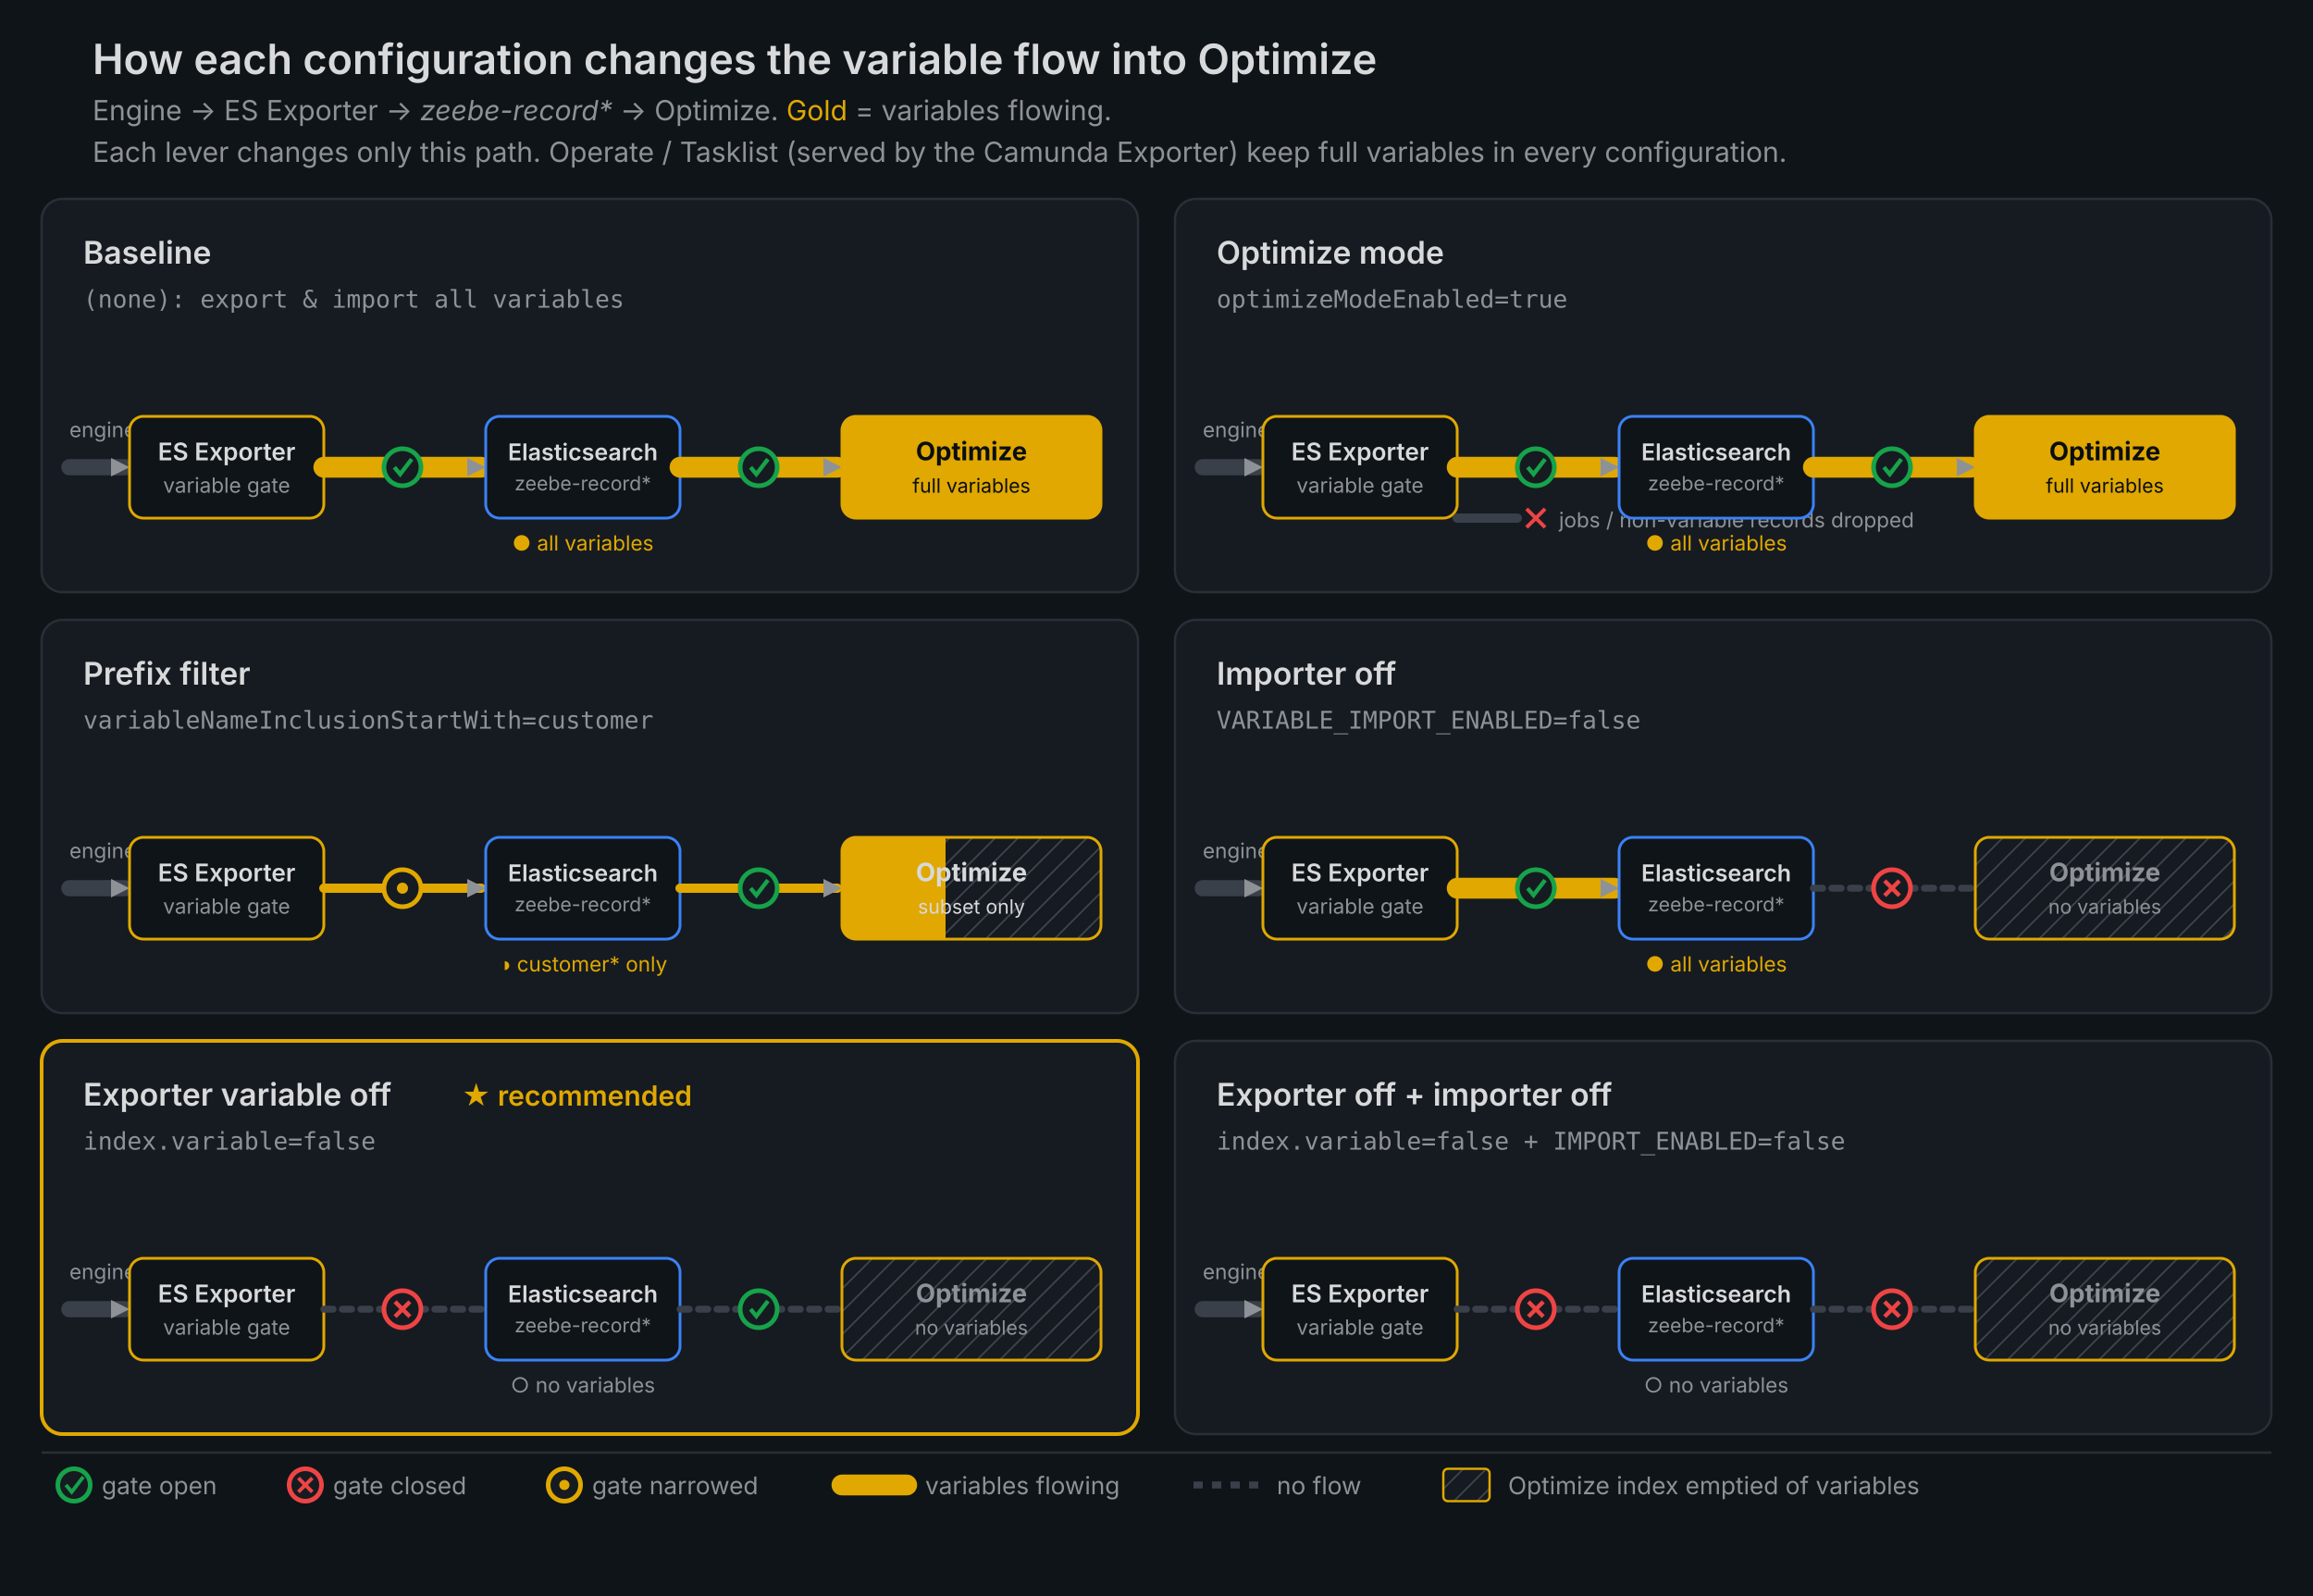
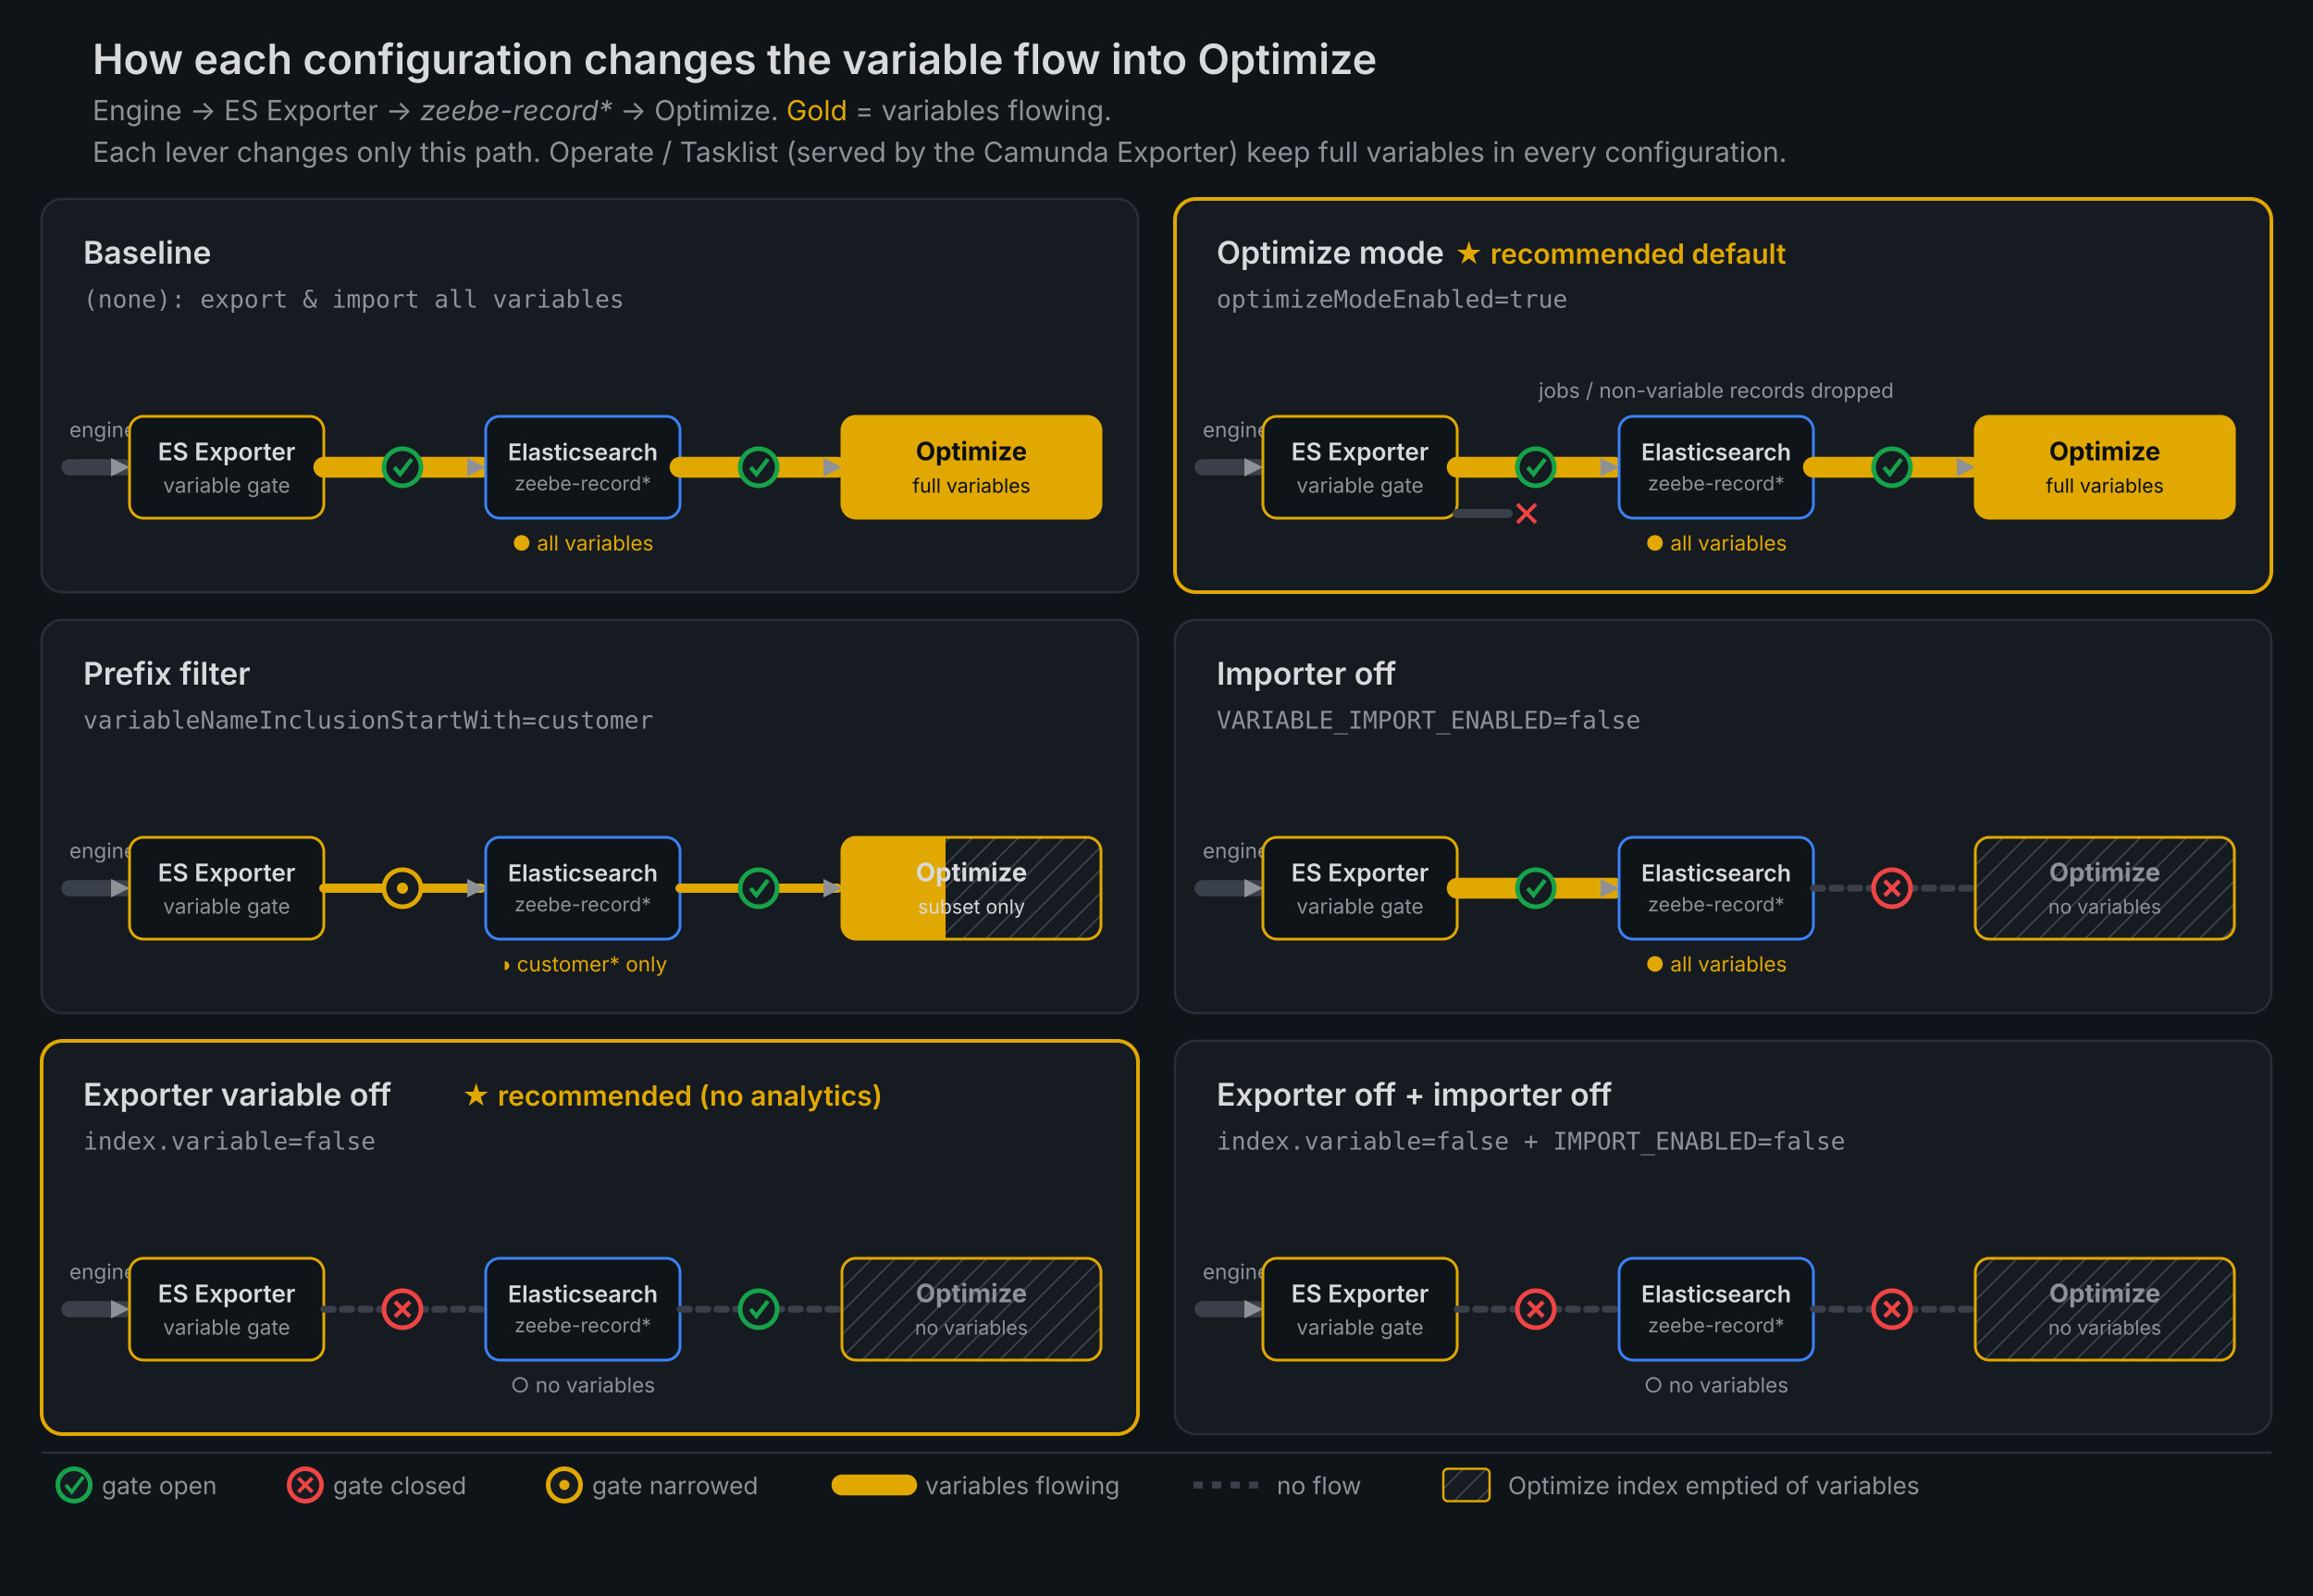
<svg xmlns="http://www.w3.org/2000/svg" width="1000" height="690" viewBox="0 0 1000 690" font-family="Inter,Helvetica,Arial,sans-serif">
  <defs>
    <marker id="ar" markerUnits="userSpaceOnUse" markerWidth="11" markerHeight="11" refX="6" refY="4" orient="auto">
      <path d="M0,0 L8,4 L0,8 Z" fill="#8e9297" />
    </marker>
    <pattern id="removed" width="7" height="7" patternUnits="userSpaceOnUse" patternTransform="rotate(45)">
      <rect width="7" height="7" fill="#161b21" />
      <line x1="0" y1="0" x2="0" y2="7" stroke="#3a4049" stroke-width="1.6" />
    </pattern>
  </defs>
  <rect width="1000" height="690" fill="#0f1419" />
  <text x="40" y="32" fill="#d8d9da" font-size="18" font-weight="600">How each configuration changes the variable flow into Optimize</text>
  <text x="40" y="52" fill="#8e9297" font-size="12">Engine → ES Exporter → <tspan font-style="italic">zeebe-record*</tspan> → Optimize.  <tspan fill="#E0A800">Gold</tspan> = variables flowing.</text>
  <text x="40" y="70" fill="#8e9297" font-size="12">Each lever changes only this path. Operate / Tasklist (served by the Camunda Exporter) keep full variables in every configuration.</text>
  <rect x="18" y="86" width="474" height="170" rx="9" fill="#161b21" stroke="#2a2f37" stroke-width="1" />
  <text x="36" y="114" fill="#d8d9da" font-size="13.5" font-weight="600">Baseline</text>
  <text x="36" y="133" fill="#8e9297" font-size="10.5" font-family="monospace">(none): export &amp; import all variables</text>
  <line x1="30" y1="202" x2="54" y2="202" stroke="#3a4049" stroke-width="7" stroke-linecap="round" marker-end="url(#ar)" />
  <text x="30" y="189" fill="#8e9297" font-size="9">engine</text>
  <rect x="56" y="180" width="84" height="44" rx="6" fill="#0f1419" stroke="#E0A800" stroke-width="1.2" />
  <text x="98.0" y="199" fill="#d8d9da" font-size="10.5" font-weight="600" text-anchor="middle">ES Exporter</text>
  <text x="98.0" y="213" fill="#8e9297" font-size="9" text-anchor="middle">variable gate</text>
  <line x1="140" y1="202" x2="208" y2="202" stroke="#E0A800" stroke-width="9" stroke-linecap="round" marker-end="url(#ar)" />
  <circle cx="174.0" cy="202" r="8" fill="#161b21" stroke="#16A34A" stroke-width="2" />
  <path d="M170.5,202 L173.0,205 L178.0,198.5" stroke="#16A34A" stroke-width="1.8" fill="none" />
  <rect x="210" y="180" width="84" height="44" rx="6" fill="#0f1419" stroke="#3B82F6" stroke-width="1.2" />
  <text x="252.0" y="199" fill="#d8d9da" font-size="10" font-weight="600" text-anchor="middle">Elasticsearch</text>
  <text x="252.0" y="212" fill="#8e9297" font-size="8.5" text-anchor="middle">zeebe-record*</text>
  <text x="252.0" y="238" fill="#E0A800" font-size="9" text-anchor="middle">● all variables</text>
  <line x1="294" y1="202" x2="362" y2="202" stroke="#E0A800" stroke-width="9" stroke-linecap="round" marker-end="url(#ar)" />
  <circle cx="328.0" cy="202" r="8" fill="#161b21" stroke="#16A34A" stroke-width="2" />
  <path d="M324.5,202 L327.0,205 L332.0,198.5" stroke="#16A34A" stroke-width="1.8" fill="none" />
  <rect x="364" y="180" width="112" height="44" rx="6" fill="#E0A800" stroke="#E0A800" stroke-width="1.2" />
  <text x="420.0" y="199" fill="#0b0e12" font-size="11" font-weight="700" text-anchor="middle">Optimize</text>
  <text x="420.0" y="213" fill="#0b0e12" font-size="8.5" text-anchor="middle">full variables</text>
-   <rect x="508" y="86" width="474" height="170" rx="9" fill="#161b21" stroke="#2a2f37" stroke-width="1" />
+   <rect x="508" y="86" width="474" height="170" rx="9" fill="#161b21" stroke="#E0A800" stroke-width="1.6" />
  <text x="526" y="114" fill="#d8d9da" font-size="13.5" font-weight="600">Optimize mode</text>
+   <text x="628.8" y="114" fill="#E0A800" font-size="12" font-weight="600">★ recommended default</text>
  <text x="526" y="133" fill="#8e9297" font-size="10.5" font-family="monospace">optimizeModeEnabled=true</text>
  <line x1="520" y1="202" x2="544" y2="202" stroke="#3a4049" stroke-width="7" stroke-linecap="round" marker-end="url(#ar)" />
  <text x="520" y="189" fill="#8e9297" font-size="9">engine</text>
  <rect x="546" y="180" width="84" height="44" rx="6" fill="#0f1419" stroke="#E0A800" stroke-width="1.2" />
  <text x="588.0" y="199" fill="#d8d9da" font-size="10.5" font-weight="600" text-anchor="middle">ES Exporter</text>
  <text x="588.0" y="213" fill="#8e9297" font-size="9" text-anchor="middle">variable gate</text>
  <line x1="630" y1="202" x2="698" y2="202" stroke="#E0A800" stroke-width="9" stroke-linecap="round" marker-end="url(#ar)" />
  <circle cx="664.0" cy="202" r="8" fill="#161b21" stroke="#16A34A" stroke-width="2" />
  <path d="M660.5,202 L663.0,205 L668.0,198.5" stroke="#16A34A" stroke-width="1.8" fill="none" />
-   <line x1="630" y1="224" x2="656" y2="224" stroke="#3a4049" stroke-width="4" stroke-linecap="round" />
-   <path d="M660,220 L668,228 M668,220 L660,228" stroke="#ef4444" stroke-width="1.6" />
-   <text x="674" y="228" fill="#8e9297" font-size="9">jobs / non-variable records dropped</text>
+   <line x1="630" y1="222" x2="652" y2="222" stroke="#3a4049" stroke-width="4" stroke-linecap="round" />
+   <path d="M656,218 L664,226 M664,218 L656,226" stroke="#ef4444" stroke-width="1.6" />
+   <text x="742.0" y="172" fill="#8e9297" font-size="9" text-anchor="middle">jobs / non-variable records dropped</text>
  <rect x="700" y="180" width="84" height="44" rx="6" fill="#0f1419" stroke="#3B82F6" stroke-width="1.2" />
  <text x="742.0" y="199" fill="#d8d9da" font-size="10" font-weight="600" text-anchor="middle">Elasticsearch</text>
  <text x="742.0" y="212" fill="#8e9297" font-size="8.5" text-anchor="middle">zeebe-record*</text>
  <text x="742.0" y="238" fill="#E0A800" font-size="9" text-anchor="middle">● all variables</text>
  <line x1="784" y1="202" x2="852" y2="202" stroke="#E0A800" stroke-width="9" stroke-linecap="round" marker-end="url(#ar)" />
  <circle cx="818.0" cy="202" r="8" fill="#161b21" stroke="#16A34A" stroke-width="2" />
  <path d="M814.5,202 L817.0,205 L822.0,198.5" stroke="#16A34A" stroke-width="1.8" fill="none" />
  <rect x="854" y="180" width="112" height="44" rx="6" fill="#E0A800" stroke="#E0A800" stroke-width="1.2" />
  <text x="910.0" y="199" fill="#0b0e12" font-size="11" font-weight="700" text-anchor="middle">Optimize</text>
  <text x="910.0" y="213" fill="#0b0e12" font-size="8.5" text-anchor="middle">full variables</text>
  <rect x="18" y="268" width="474" height="170" rx="9" fill="#161b21" stroke="#2a2f37" stroke-width="1" />
  <text x="36" y="296" fill="#d8d9da" font-size="13.5" font-weight="600">Prefix filter</text>
  <text x="36" y="315" fill="#8e9297" font-size="10.5" font-family="monospace">variableNameInclusionStartWith=customer</text>
  <line x1="30" y1="384" x2="54" y2="384" stroke="#3a4049" stroke-width="7" stroke-linecap="round" marker-end="url(#ar)" />
  <text x="30" y="371" fill="#8e9297" font-size="9">engine</text>
  <rect x="56" y="362" width="84" height="44" rx="6" fill="#0f1419" stroke="#E0A800" stroke-width="1.2" />
  <text x="98.0" y="381" fill="#d8d9da" font-size="10.5" font-weight="600" text-anchor="middle">ES Exporter</text>
  <text x="98.0" y="395" fill="#8e9297" font-size="9" text-anchor="middle">variable gate</text>
  <line x1="140" y1="384" x2="208" y2="384" stroke="#E0A800" stroke-width="4" stroke-linecap="round" marker-end="url(#ar)" />
  <circle cx="174.0" cy="384" r="8" fill="#161b21" stroke="#E0A800" stroke-width="2" />
  <circle cx="174.0" cy="384" r="2.4" fill="#E0A800" />
  <rect x="210" y="362" width="84" height="44" rx="6" fill="#0f1419" stroke="#3B82F6" stroke-width="1.2" />
  <text x="252.0" y="381" fill="#d8d9da" font-size="10" font-weight="600" text-anchor="middle">Elasticsearch</text>
  <text x="252.0" y="394" fill="#8e9297" font-size="8.5" text-anchor="middle">zeebe-record*</text>
  <text x="252.0" y="420" fill="#E0A800" font-size="9" text-anchor="middle">◑ customer* only</text>
  <line x1="294" y1="384" x2="362" y2="384" stroke="#E0A800" stroke-width="4" stroke-linecap="round" marker-end="url(#ar)" />
  <circle cx="328.0" cy="384" r="8" fill="#161b21" stroke="#16A34A" stroke-width="2" />
  <path d="M324.5,384 L327.0,387 L332.0,380.5" stroke="#16A34A" stroke-width="1.8" fill="none" />
  <rect x="364" y="362" width="112" height="44" rx="6" fill="url(#removed)" stroke="#E0A800" stroke-width="1.2" />
  <rect x="364" y="362" width="44.8" height="44" rx="6" fill="#E0A800" />
  <rect x="402.8" y="362" width="6" height="44" fill="#E0A800" />
  <text x="420.0" y="381" fill="#d8d9da" font-size="11" font-weight="700" text-anchor="middle">Optimize</text>
  <text x="420.0" y="395" fill="#d8d9da" font-size="8.5" text-anchor="middle">subset only</text>
  <rect x="508" y="268" width="474" height="170" rx="9" fill="#161b21" stroke="#2a2f37" stroke-width="1" />
  <text x="526" y="296" fill="#d8d9da" font-size="13.5" font-weight="600">Importer off</text>
  <text x="526" y="315" fill="#8e9297" font-size="10.5" font-family="monospace">VARIABLE_IMPORT_ENABLED=false</text>
  <line x1="520" y1="384" x2="544" y2="384" stroke="#3a4049" stroke-width="7" stroke-linecap="round" marker-end="url(#ar)" />
  <text x="520" y="371" fill="#8e9297" font-size="9">engine</text>
  <rect x="546" y="362" width="84" height="44" rx="6" fill="#0f1419" stroke="#E0A800" stroke-width="1.2" />
  <text x="588.0" y="381" fill="#d8d9da" font-size="10.5" font-weight="600" text-anchor="middle">ES Exporter</text>
  <text x="588.0" y="395" fill="#8e9297" font-size="9" text-anchor="middle">variable gate</text>
  <line x1="630" y1="384" x2="698" y2="384" stroke="#E0A800" stroke-width="9" stroke-linecap="round" marker-end="url(#ar)" />
  <circle cx="664.0" cy="384" r="8" fill="#161b21" stroke="#16A34A" stroke-width="2" />
  <path d="M660.5,384 L663.0,387 L668.0,380.5" stroke="#16A34A" stroke-width="1.8" fill="none" />
  <rect x="700" y="362" width="84" height="44" rx="6" fill="#0f1419" stroke="#3B82F6" stroke-width="1.2" />
  <text x="742.0" y="381" fill="#d8d9da" font-size="10" font-weight="600" text-anchor="middle">Elasticsearch</text>
  <text x="742.0" y="394" fill="#8e9297" font-size="8.5" text-anchor="middle">zeebe-record*</text>
  <text x="742.0" y="420" fill="#E0A800" font-size="9" text-anchor="middle">● all variables</text>
  <line x1="784" y1="384" x2="852" y2="384" stroke="#3a4049" stroke-width="3" stroke-dasharray="4,4" stroke-linecap="round" />
  <circle cx="818.0" cy="384" r="8" fill="#161b21" stroke="#ef4444" stroke-width="2" />
  <path d="M814.8,380.8 L821.2,387.2 M821.2,380.8 L814.8,387.2" stroke="#ef4444" stroke-width="1.8" />
  <rect x="854" y="362" width="112" height="44" rx="6" fill="url(#removed)" stroke="#E0A800" stroke-width="1.2" />
  <text x="910.0" y="381" fill="#8e9297" font-size="11" font-weight="700" text-anchor="middle">Optimize</text>
  <text x="910.0" y="395" fill="#8e9297" font-size="8.5" text-anchor="middle">no variables</text>
  <rect x="18" y="450" width="474" height="170" rx="9" fill="#161b21" stroke="#E0A800" stroke-width="1.6" />
  <text x="36" y="478" fill="#d8d9da" font-size="13.5" font-weight="600">Exporter variable off</text>
-   <text x="199.6" y="478" fill="#E0A800" font-size="12" font-weight="600">★ recommended</text>
+   <text x="199.6" y="478" fill="#E0A800" font-size="12" font-weight="600">★ recommended (no analytics)</text>
  <text x="36" y="497" fill="#8e9297" font-size="10.5" font-family="monospace">index.variable=false</text>
  <line x1="30" y1="566" x2="54" y2="566" stroke="#3a4049" stroke-width="7" stroke-linecap="round" marker-end="url(#ar)" />
  <text x="30" y="553" fill="#8e9297" font-size="9">engine</text>
  <rect x="56" y="544" width="84" height="44" rx="6" fill="#0f1419" stroke="#E0A800" stroke-width="1.2" />
  <text x="98.0" y="563" fill="#d8d9da" font-size="10.5" font-weight="600" text-anchor="middle">ES Exporter</text>
  <text x="98.0" y="577" fill="#8e9297" font-size="9" text-anchor="middle">variable gate</text>
  <line x1="140" y1="566" x2="208" y2="566" stroke="#3a4049" stroke-width="3" stroke-dasharray="4,4" stroke-linecap="round" />
  <circle cx="174.0" cy="566" r="8" fill="#161b21" stroke="#ef4444" stroke-width="2" />
  <path d="M170.8,562.8 L177.2,569.2 M177.2,562.8 L170.8,569.2" stroke="#ef4444" stroke-width="1.8" />
  <rect x="210" y="544" width="84" height="44" rx="6" fill="#0f1419" stroke="#3B82F6" stroke-width="1.2" />
  <text x="252.0" y="563" fill="#d8d9da" font-size="10" font-weight="600" text-anchor="middle">Elasticsearch</text>
  <text x="252.0" y="576" fill="#8e9297" font-size="8.5" text-anchor="middle">zeebe-record*</text>
  <text x="252.0" y="602" fill="#8e9297" font-size="9" text-anchor="middle">○ no variables</text>
  <line x1="294" y1="566" x2="362" y2="566" stroke="#3a4049" stroke-width="3" stroke-dasharray="4,4" stroke-linecap="round" />
  <circle cx="328.0" cy="566" r="8" fill="#161b21" stroke="#16A34A" stroke-width="2" />
  <path d="M324.5,566 L327.0,569 L332.0,562.5" stroke="#16A34A" stroke-width="1.8" fill="none" />
  <rect x="364" y="544" width="112" height="44" rx="6" fill="url(#removed)" stroke="#E0A800" stroke-width="1.2" />
  <text x="420.0" y="563" fill="#8e9297" font-size="11" font-weight="700" text-anchor="middle">Optimize</text>
  <text x="420.0" y="577" fill="#8e9297" font-size="8.5" text-anchor="middle">no variables</text>
  <rect x="508" y="450" width="474" height="170" rx="9" fill="#161b21" stroke="#2a2f37" stroke-width="1" />
  <text x="526" y="478" fill="#d8d9da" font-size="13.5" font-weight="600">Exporter off + importer off</text>
  <text x="526" y="497" fill="#8e9297" font-size="10.5" font-family="monospace">index.variable=false + IMPORT_ENABLED=false</text>
  <line x1="520" y1="566" x2="544" y2="566" stroke="#3a4049" stroke-width="7" stroke-linecap="round" marker-end="url(#ar)" />
  <text x="520" y="553" fill="#8e9297" font-size="9">engine</text>
  <rect x="546" y="544" width="84" height="44" rx="6" fill="#0f1419" stroke="#E0A800" stroke-width="1.2" />
  <text x="588.0" y="563" fill="#d8d9da" font-size="10.5" font-weight="600" text-anchor="middle">ES Exporter</text>
  <text x="588.0" y="577" fill="#8e9297" font-size="9" text-anchor="middle">variable gate</text>
  <line x1="630" y1="566" x2="698" y2="566" stroke="#3a4049" stroke-width="3" stroke-dasharray="4,4" stroke-linecap="round" />
  <circle cx="664.0" cy="566" r="8" fill="#161b21" stroke="#ef4444" stroke-width="2" />
  <path d="M660.8,562.8 L667.2,569.2 M667.2,562.8 L660.8,569.2" stroke="#ef4444" stroke-width="1.8" />
  <rect x="700" y="544" width="84" height="44" rx="6" fill="#0f1419" stroke="#3B82F6" stroke-width="1.2" />
  <text x="742.0" y="563" fill="#d8d9da" font-size="10" font-weight="600" text-anchor="middle">Elasticsearch</text>
  <text x="742.0" y="576" fill="#8e9297" font-size="8.5" text-anchor="middle">zeebe-record*</text>
  <text x="742.0" y="602" fill="#8e9297" font-size="9" text-anchor="middle">○ no variables</text>
  <line x1="784" y1="566" x2="852" y2="566" stroke="#3a4049" stroke-width="3" stroke-dasharray="4,4" stroke-linecap="round" />
  <circle cx="818.0" cy="566" r="8" fill="#161b21" stroke="#ef4444" stroke-width="2" />
  <path d="M814.8,562.8 L821.2,569.2 M821.2,562.8 L814.8,569.2" stroke="#ef4444" stroke-width="1.8" />
  <rect x="854" y="544" width="112" height="44" rx="6" fill="url(#removed)" stroke="#E0A800" stroke-width="1.2" />
  <text x="910.0" y="563" fill="#8e9297" font-size="11" font-weight="700" text-anchor="middle">Optimize</text>
  <text x="910.0" y="577" fill="#8e9297" font-size="8.5" text-anchor="middle">no variables</text>
  <line x1="18" y1="628" x2="982" y2="628" stroke="#2a2f37" stroke-width="1" />
  <circle cx="32" cy="642" r="7" fill="#161b21" stroke="#16A34A" stroke-width="2" />
  <path d="M28.5,642 L31,645 L36,638.5" stroke="#16A34A" stroke-width="1.6" fill="none" />
  <text x="44" y="646" fill="#8e9297" font-size="10.5">gate open</text>
  <circle cx="132" cy="642" r="7" fill="#161b21" stroke="#ef4444" stroke-width="2" />
  <path d="M129,639 L135,645 M135,639 L129,645" stroke="#ef4444" stroke-width="1.6" />
  <text x="144" y="646" fill="#8e9297" font-size="10.5">gate closed</text>
  <circle cx="244" cy="642" r="7" fill="#161b21" stroke="#E0A800" stroke-width="2" />
  <circle cx="244" cy="642" r="2.2" fill="#E0A800" />
  <text x="256" y="646" fill="#8e9297" font-size="10.5">gate narrowed</text>
  <line x1="364" y1="642" x2="392" y2="642" stroke="#E0A800" stroke-width="9" stroke-linecap="round" />
  <text x="400" y="646" fill="#8e9297" font-size="10.5">variables flowing</text>
  <line x1="516" y1="642" x2="544" y2="642" stroke="#3a4049" stroke-width="3" stroke-dasharray="4,4" />
  <text x="552" y="646" fill="#8e9297" font-size="10.5">no flow</text>
  <rect x="624" y="635" width="20" height="14" rx="2" fill="url(#removed)" stroke="#E0A800" stroke-width="1" />
  <text x="652" y="646" fill="#8e9297" font-size="10.5">Optimize index emptied of variables</text>
</svg>
